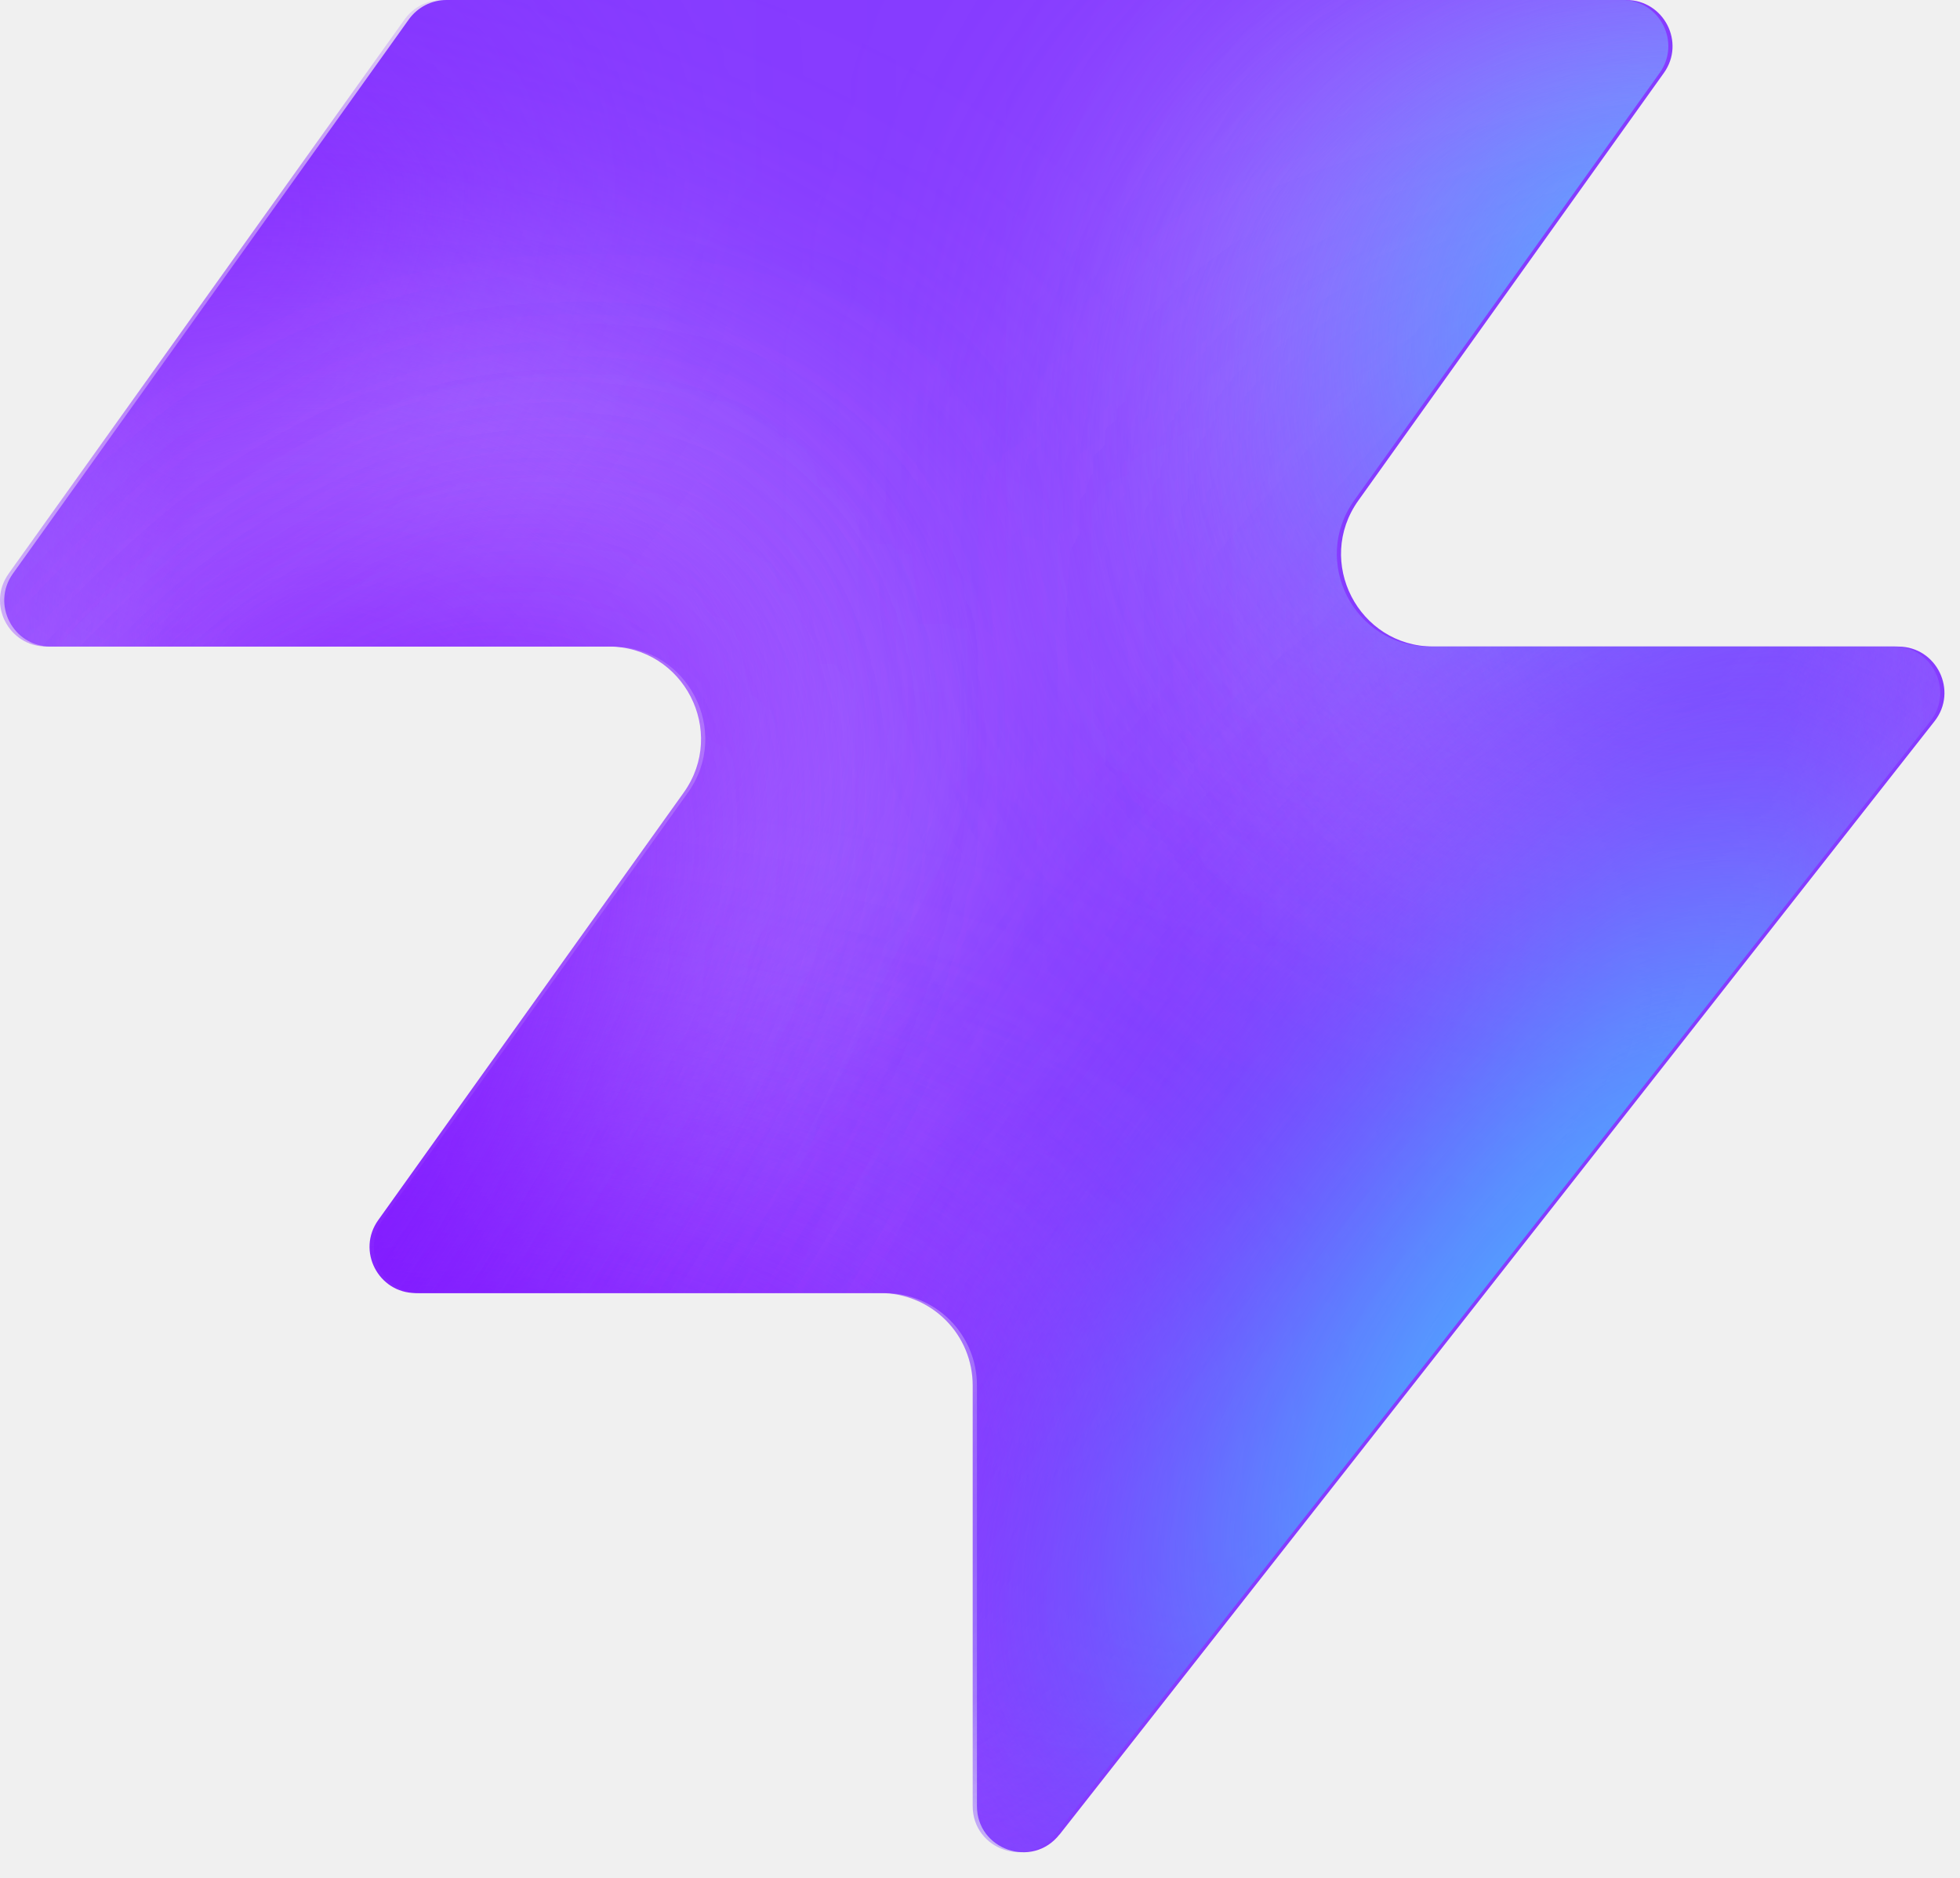
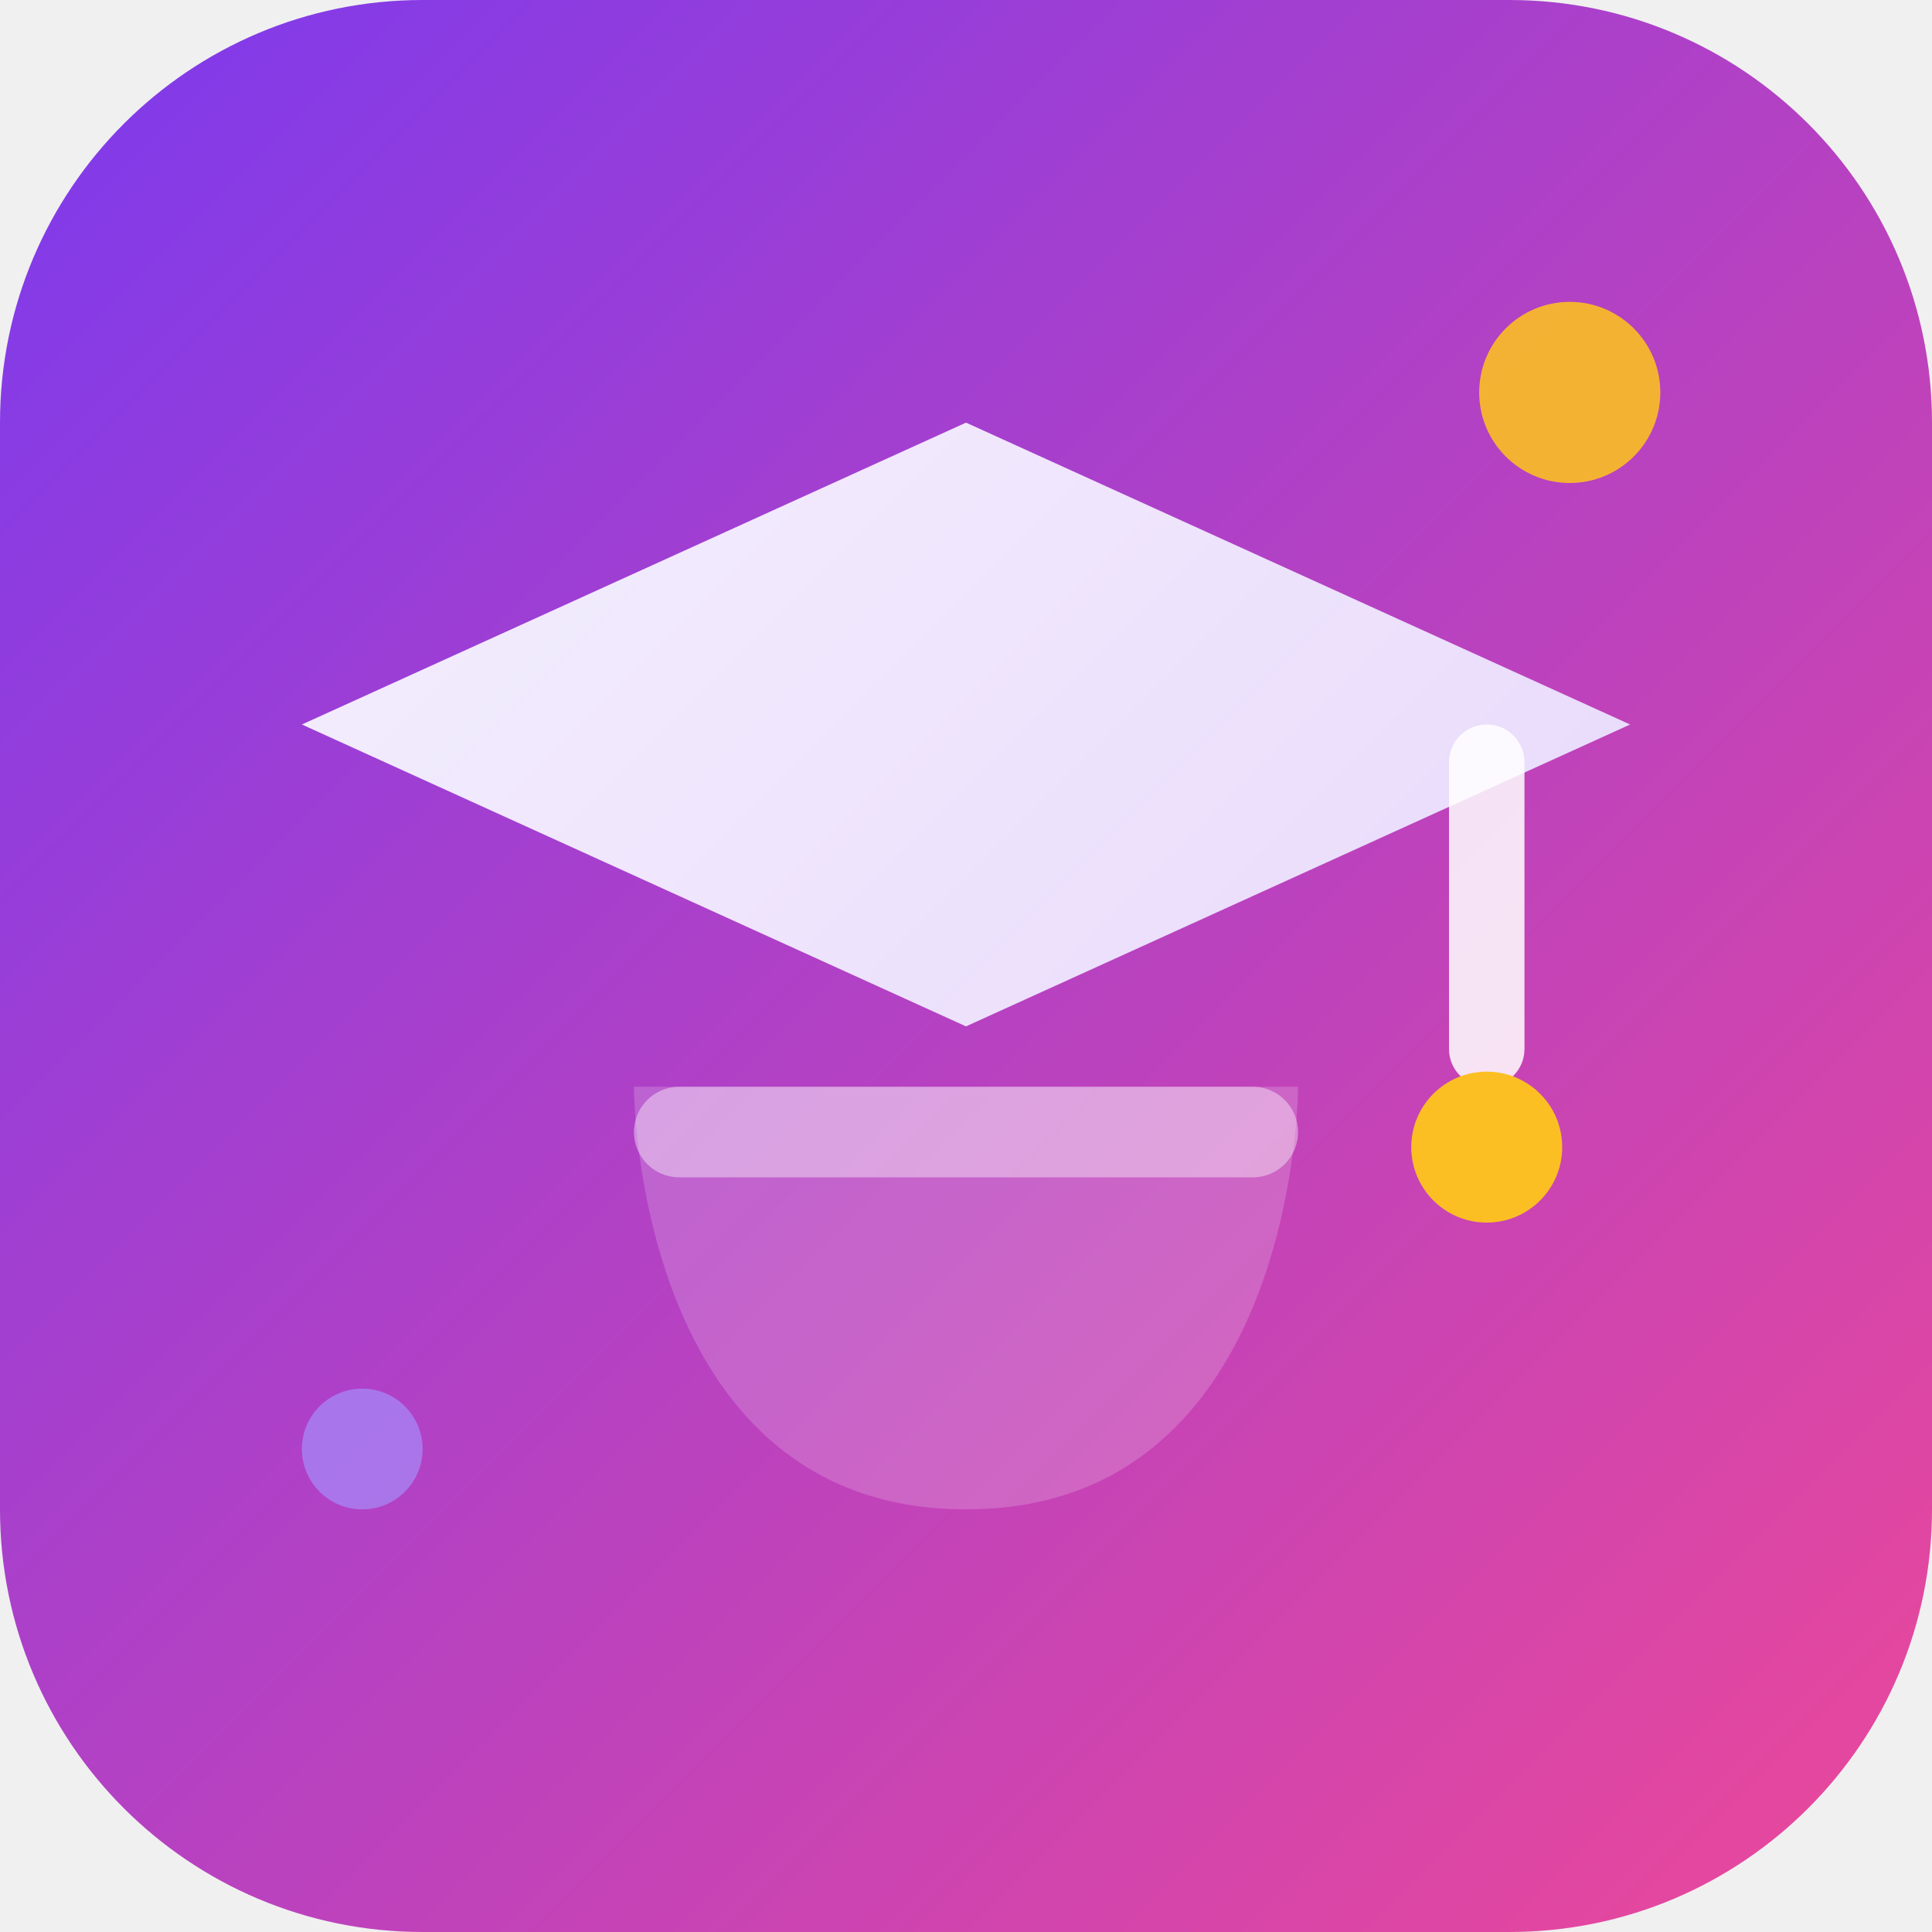
- <svg xmlns="http://www.w3.org/2000/svg" width="48" height="46" fill="none" viewBox="0 0 48 46">
-   <path fill="#863bff" d="M25.946 44.938c-.664.845-2.021.375-2.021-.698V33.937a2.26 2.26 0 0 0-2.262-2.262H10.287c-.92 0-1.456-1.04-.92-1.788l7.48-10.471c1.07-1.497 0-3.578-1.842-3.578H1.237c-.92 0-1.456-1.04-.92-1.788L10.013.474c.214-.297.556-.474.92-.474h28.894c.92 0 1.456 1.04.92 1.788l-7.48 10.471c-1.07 1.498 0 3.579 1.842 3.579h11.377c.943 0 1.473 1.088.89 1.83L25.947 44.94z" style="fill:#863bff;fill:color(display-p3 .525 .23 1);fill-opacity:1" />
-   <mask id="a" width="48" height="46" x="0" y="0" maskUnits="userSpaceOnUse" style="mask-type:alpha">
-     <path fill="#000" d="M25.842 44.938c-.664.844-2.021.375-2.021-.698V33.937a2.26 2.26 0 0 0-2.262-2.262H10.183c-.92 0-1.456-1.04-.92-1.788l7.48-10.471c1.07-1.498 0-3.579-1.842-3.579H1.133c-.92 0-1.456-1.04-.92-1.787L9.91.473c.214-.297.556-.474.92-.474h28.894c.92 0 1.456 1.04.92 1.788l-7.48 10.471c-1.07 1.498 0 3.578 1.842 3.578h11.377c.943 0 1.473 1.088.89 1.832L25.843 44.94z" style="fill:#000;fill-opacity:1" />
-   </mask>
-   <g mask="url(#a)">
-     <g filter="url(#b)">
-       <ellipse cx="5.508" cy="14.704" fill="#ede6ff" rx="5.508" ry="14.704" style="fill:#ede6ff;fill:color(display-p3 .927 .903 1);fill-opacity:1" transform="matrix(.00324 1 1 -.00324 -4.47 31.516)" />
-     </g>
-     <g filter="url(#c)">
-       <ellipse cx="10.399" cy="29.851" fill="#ede6ff" rx="10.399" ry="29.851" style="fill:#ede6ff;fill:color(display-p3 .927 .903 1);fill-opacity:1" transform="matrix(.00324 1 1 -.00324 -39.328 7.883)" />
-     </g>
-     <g filter="url(#d)">
-       <ellipse cx="5.508" cy="30.487" fill="#7e14ff" rx="5.508" ry="30.487" style="fill:#7e14ff;fill:color(display-p3 .492 .077 1);fill-opacity:1" transform="rotate(89.814 -25.913 -14.639)scale(1 -1)" />
-     </g>
-     <g filter="url(#e)">
-       <ellipse cx="5.508" cy="30.599" fill="#7e14ff" rx="5.508" ry="30.599" style="fill:#7e14ff;fill:color(display-p3 .492 .077 1);fill-opacity:1" transform="rotate(89.814 -32.644 -3.334)scale(1 -1)" />
-     </g>
-     <g filter="url(#f)">
-       <ellipse cx="5.508" cy="30.599" fill="#7e14ff" rx="5.508" ry="30.599" style="fill:#7e14ff;fill:color(display-p3 .492 .077 1);fill-opacity:1" transform="matrix(.00324 1 1 -.00324 -34.34 30.47)" />
-     </g>
-     <g filter="url(#g)">
-       <ellipse cx="14.072" cy="22.078" fill="#ede6ff" rx="14.072" ry="22.078" style="fill:#ede6ff;fill:color(display-p3 .927 .903 1);fill-opacity:1" transform="rotate(93.35 24.506 48.493)scale(-1 1)" />
-     </g>
-     <g filter="url(#h)">
-       <ellipse cx="3.47" cy="21.501" fill="#7e14ff" rx="3.47" ry="21.501" style="fill:#7e14ff;fill:color(display-p3 .492 .077 1);fill-opacity:1" transform="rotate(89.009 28.708 47.59)scale(-1 1)" />
-     </g>
-     <g filter="url(#i)">
-       <ellipse cx="3.47" cy="21.501" fill="#7e14ff" rx="3.47" ry="21.501" style="fill:#7e14ff;fill:color(display-p3 .492 .077 1);fill-opacity:1" transform="rotate(89.009 28.708 47.59)scale(-1 1)" />
-     </g>
-     <g filter="url(#j)">
-       <ellipse cx=".387" cy="8.972" fill="#7e14ff" rx="4.407" ry="29.108" style="fill:#7e14ff;fill:color(display-p3 .492 .077 1);fill-opacity:1" transform="rotate(39.51 .387 8.972)" />
-     </g>
-     <g filter="url(#k)">
-       <ellipse cx="47.523" cy="-6.092" fill="#7e14ff" rx="4.407" ry="29.108" style="fill:#7e14ff;fill:color(display-p3 .492 .077 1);fill-opacity:1" transform="rotate(37.892 47.523 -6.092)" />
-     </g>
-     <g filter="url(#l)">
-       <ellipse cx="41.412" cy="6.333" fill="#47bfff" rx="5.971" ry="9.665" style="fill:#47bfff;fill:color(display-p3 .28 .748 1);fill-opacity:1" transform="rotate(37.892 41.412 6.333)" />
-     </g>
-     <g filter="url(#m)">
-       <ellipse cx="-1.879" cy="38.332" fill="#7e14ff" rx="4.407" ry="29.108" style="fill:#7e14ff;fill:color(display-p3 .492 .077 1);fill-opacity:1" transform="rotate(37.892 -1.88 38.332)" />
-     </g>
-     <g filter="url(#n)">
-       <ellipse cx="-1.879" cy="38.332" fill="#7e14ff" rx="4.407" ry="29.108" style="fill:#7e14ff;fill:color(display-p3 .492 .077 1);fill-opacity:1" transform="rotate(37.892 -1.88 38.332)" />
-     </g>
-     <g filter="url(#o)">
-       <ellipse cx="35.651" cy="29.907" fill="#7e14ff" rx="4.407" ry="29.108" style="fill:#7e14ff;fill:color(display-p3 .492 .077 1);fill-opacity:1" transform="rotate(37.892 35.651 29.907)" />
-     </g>
-     <g filter="url(#p)">
-       <ellipse cx="38.418" cy="32.4" fill="#47bfff" rx="5.971" ry="15.297" style="fill:#47bfff;fill:color(display-p3 .28 .748 1);fill-opacity:1" transform="rotate(37.892 38.418 32.4)" />
-     </g>
-   </g>
+ <svg xmlns="http://www.w3.org/2000/svg" viewBox="0 0 64 64" fill="none">
  <defs>
-     <filter id="b" width="60.045" height="41.654" x="-19.77" y="16.149" color-interpolation-filters="sRGB" filterUnits="userSpaceOnUse">
-       <feFlood flood-opacity="0" result="BackgroundImageFix" />
-       <feBlend in="SourceGraphic" in2="BackgroundImageFix" result="shape" />
-       <feGaussianBlur result="effect1_foregroundBlur_2002_17158" stdDeviation="7.659" />
-     </filter>
-     <filter id="c" width="90.34" height="51.437" x="-54.613" y="-7.533" color-interpolation-filters="sRGB" filterUnits="userSpaceOnUse">
-       <feFlood flood-opacity="0" result="BackgroundImageFix" />
-       <feBlend in="SourceGraphic" in2="BackgroundImageFix" result="shape" />
-       <feGaussianBlur result="effect1_foregroundBlur_2002_17158" stdDeviation="7.659" />
-     </filter>
-     <filter id="d" width="79.355" height="29.4" x="-49.64" y="2.03" color-interpolation-filters="sRGB" filterUnits="userSpaceOnUse">
-       <feFlood flood-opacity="0" result="BackgroundImageFix" />
-       <feBlend in="SourceGraphic" in2="BackgroundImageFix" result="shape" />
-       <feGaussianBlur result="effect1_foregroundBlur_2002_17158" stdDeviation="4.596" />
-     </filter>
-     <filter id="e" width="79.579" height="29.4" x="-45.045" y="20.029" color-interpolation-filters="sRGB" filterUnits="userSpaceOnUse">
-       <feFlood flood-opacity="0" result="BackgroundImageFix" />
-       <feBlend in="SourceGraphic" in2="BackgroundImageFix" result="shape" />
-       <feGaussianBlur result="effect1_foregroundBlur_2002_17158" stdDeviation="4.596" />
-     </filter>
-     <filter id="f" width="79.579" height="29.4" x="-43.513" y="21.178" color-interpolation-filters="sRGB" filterUnits="userSpaceOnUse">
-       <feFlood flood-opacity="0" result="BackgroundImageFix" />
-       <feBlend in="SourceGraphic" in2="BackgroundImageFix" result="shape" />
-       <feGaussianBlur result="effect1_foregroundBlur_2002_17158" stdDeviation="4.596" />
-     </filter>
-     <filter id="g" width="74.749" height="58.852" x="15.756" y="-17.901" color-interpolation-filters="sRGB" filterUnits="userSpaceOnUse">
-       <feFlood flood-opacity="0" result="BackgroundImageFix" />
-       <feBlend in="SourceGraphic" in2="BackgroundImageFix" result="shape" />
-       <feGaussianBlur result="effect1_foregroundBlur_2002_17158" stdDeviation="7.659" />
-     </filter>
-     <filter id="h" width="61.377" height="25.362" x="23.548" y="2.284" color-interpolation-filters="sRGB" filterUnits="userSpaceOnUse">
-       <feFlood flood-opacity="0" result="BackgroundImageFix" />
-       <feBlend in="SourceGraphic" in2="BackgroundImageFix" result="shape" />
-       <feGaussianBlur result="effect1_foregroundBlur_2002_17158" stdDeviation="4.596" />
-     </filter>
-     <filter id="i" width="61.377" height="25.362" x="23.548" y="2.284" color-interpolation-filters="sRGB" filterUnits="userSpaceOnUse">
-       <feFlood flood-opacity="0" result="BackgroundImageFix" />
-       <feBlend in="SourceGraphic" in2="BackgroundImageFix" result="shape" />
-       <feGaussianBlur result="effect1_foregroundBlur_2002_17158" stdDeviation="4.596" />
-     </filter>
-     <filter id="j" width="56.045" height="63.649" x="-27.636" y="-22.853" color-interpolation-filters="sRGB" filterUnits="userSpaceOnUse">
-       <feFlood flood-opacity="0" result="BackgroundImageFix" />
-       <feBlend in="SourceGraphic" in2="BackgroundImageFix" result="shape" />
-       <feGaussianBlur result="effect1_foregroundBlur_2002_17158" stdDeviation="4.596" />
-     </filter>
-     <filter id="k" width="54.814" height="64.646" x="20.116" y="-38.415" color-interpolation-filters="sRGB" filterUnits="userSpaceOnUse">
-       <feFlood flood-opacity="0" result="BackgroundImageFix" />
-       <feBlend in="SourceGraphic" in2="BackgroundImageFix" result="shape" />
-       <feGaussianBlur result="effect1_foregroundBlur_2002_17158" stdDeviation="4.596" />
-     </filter>
-     <filter id="l" width="33.541" height="35.313" x="24.641" y="-11.323" color-interpolation-filters="sRGB" filterUnits="userSpaceOnUse">
-       <feFlood flood-opacity="0" result="BackgroundImageFix" />
-       <feBlend in="SourceGraphic" in2="BackgroundImageFix" result="shape" />
-       <feGaussianBlur result="effect1_foregroundBlur_2002_17158" stdDeviation="4.596" />
-     </filter>
-     <filter id="m" width="54.814" height="64.646" x="-29.286" y="6.009" color-interpolation-filters="sRGB" filterUnits="userSpaceOnUse">
-       <feFlood flood-opacity="0" result="BackgroundImageFix" />
-       <feBlend in="SourceGraphic" in2="BackgroundImageFix" result="shape" />
-       <feGaussianBlur result="effect1_foregroundBlur_2002_17158" stdDeviation="4.596" />
-     </filter>
-     <filter id="n" width="54.814" height="64.646" x="-29.286" y="6.009" color-interpolation-filters="sRGB" filterUnits="userSpaceOnUse">
-       <feFlood flood-opacity="0" result="BackgroundImageFix" />
-       <feBlend in="SourceGraphic" in2="BackgroundImageFix" result="shape" />
-       <feGaussianBlur result="effect1_foregroundBlur_2002_17158" stdDeviation="4.596" />
-     </filter>
-     <filter id="o" width="54.814" height="64.646" x="8.244" y="-2.416" color-interpolation-filters="sRGB" filterUnits="userSpaceOnUse">
-       <feFlood flood-opacity="0" result="BackgroundImageFix" />
-       <feBlend in="SourceGraphic" in2="BackgroundImageFix" result="shape" />
-       <feGaussianBlur result="effect1_foregroundBlur_2002_17158" stdDeviation="4.596" />
-     </filter>
-     <filter id="p" width="39.409" height="43.623" x="18.713" y="10.588" color-interpolation-filters="sRGB" filterUnits="userSpaceOnUse">
-       <feFlood flood-opacity="0" result="BackgroundImageFix" />
-       <feBlend in="SourceGraphic" in2="BackgroundImageFix" result="shape" />
-       <feGaussianBlur result="effect1_foregroundBlur_2002_17158" stdDeviation="4.596" />
-     </filter>
+     <linearGradient id="bg" x1="0" y1="0" x2="64" y2="64" gradientUnits="userSpaceOnUse">
+       <stop offset="0%" stop-color="#7c3aed" />
+       <stop offset="100%" stop-color="#ec4899" />
+     </linearGradient>
+     <linearGradient id="cap" x1="0" y1="0" x2="64" y2="64" gradientUnits="userSpaceOnUse">
+       <stop offset="0%" stop-color="#ffffff" />
+       <stop offset="100%" stop-color="#e0d4ff" />
+     </linearGradient>
  </defs>
+   <rect width="64" height="64" rx="14" fill="url(#bg)" />
+   <polygon points="32,14 54,24 32,34 10,24" fill="url(#cap)" opacity="0.95" />
+   <rect x="48" y="24" width="2.5" height="12" rx="1.25" fill="white" opacity="0.85" />
+   <circle cx="49.25" cy="38" r="2.5" fill="#fbbf24" />
+   <rect x="21" y="36" width="22" height="3" rx="1.5" fill="white" opacity="0.4" />
+   <path d="M21 36 C21 36 21 50 32 50 C43 50 43 36 43 36" fill="white" opacity="0.18" />
+   <circle cx="52" cy="13" r="3" fill="#fbbf24" opacity="0.9" />
+   <circle cx="12" cy="48" r="2" fill="#a78bfa" opacity="0.7" />
</svg>
